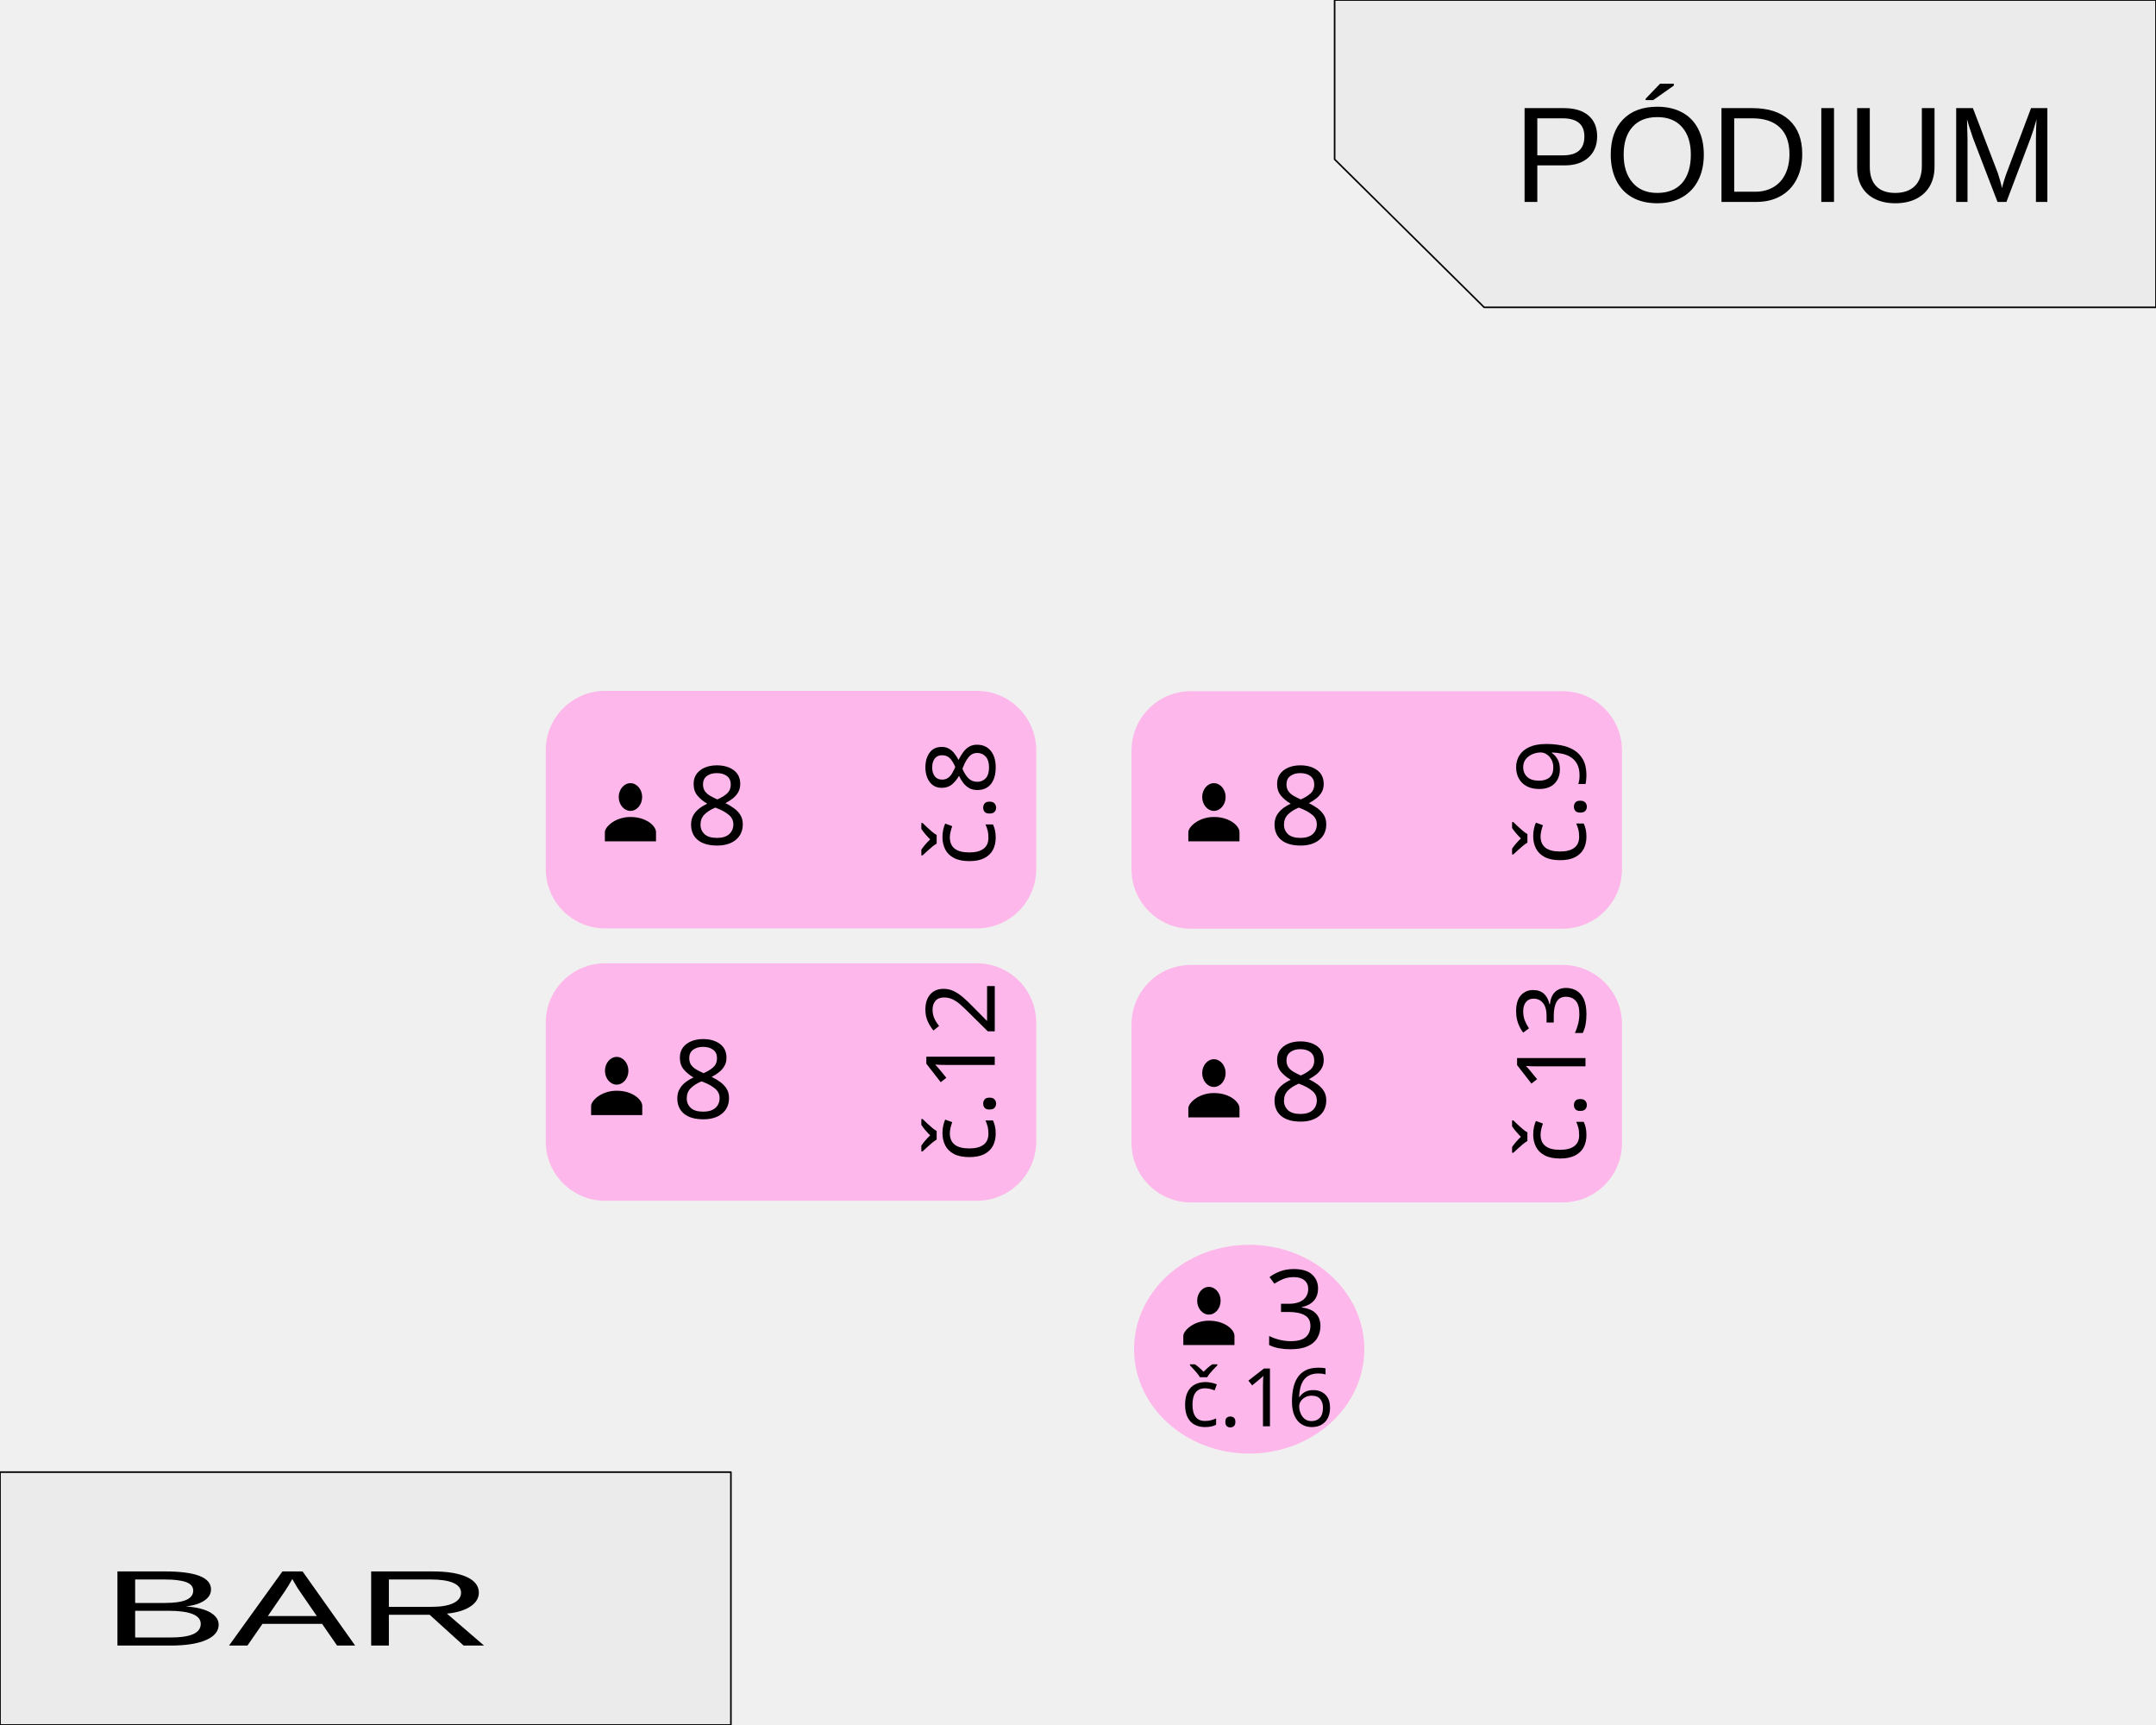
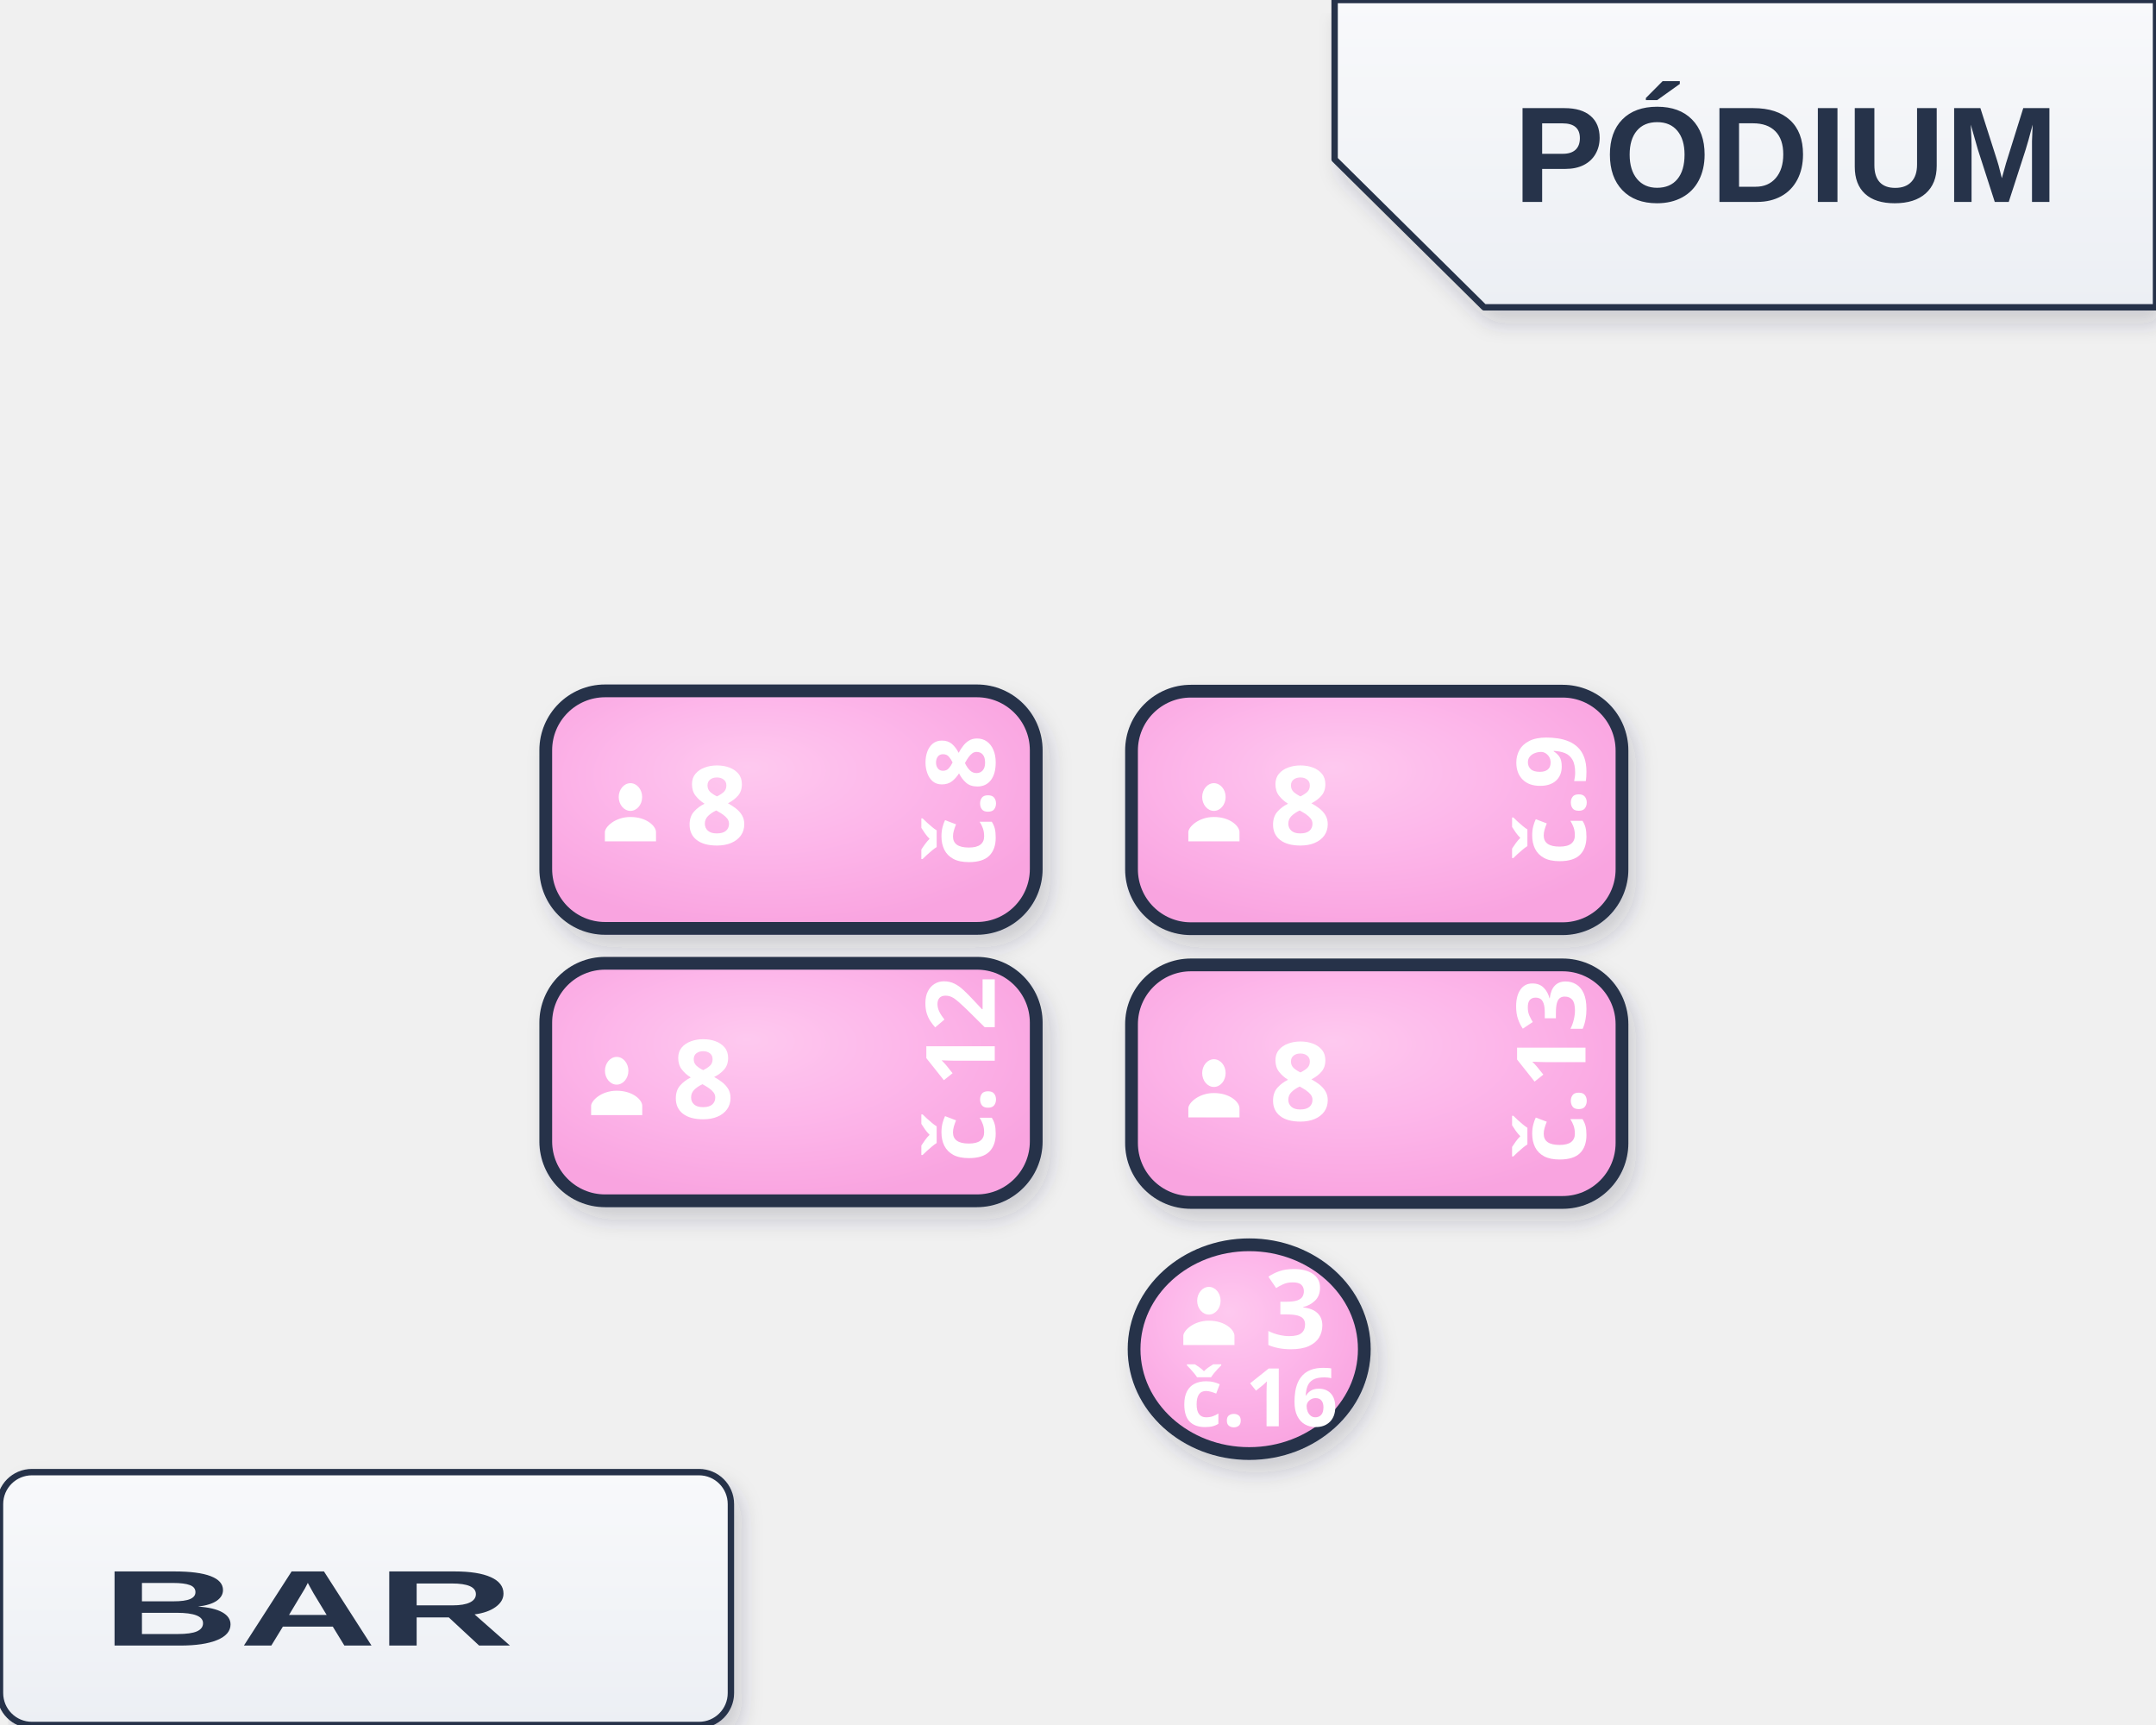
<svg xmlns="http://www.w3.org/2000/svg" width="100%" height="100%" viewBox="0 0 675 540" version="1.1" xml:space="preserve" style="fill-rule:evenodd;clip-rule:evenodd;stroke-linecap:round;stroke-linejoin:round;stroke-miterlimit:1.5;">
+   <defs>
+     <filter id="dropShadow" x="-25%" y="-25%" width="155%" height="155%">
+       <feDropShadow dx="2.5" dy="4" stdDeviation="3.2" flood-color="#26334a" flood-opacity="0.18" />
+     </filter>
+     <radialGradient id="tableGradientPink" cx="46%" cy="38%" r="62%" fx="41%" fy="32%">
+       <stop offset="0%" stop-color="#fec9ef" />
+       <stop offset="48%" stop-color="#fdb7ea" />
+       <stop offset="100%" stop-color="#f9a4e0" />
+     </radialGradient>
+     <linearGradient id="labelGradient" x1="0%" y1="0%" x2="0%" y2="100%" gradientUnits="objectBoundingBox">
+       <stop offset="0%" stop-color="#f8f9fb" />
+       <stop offset="100%" stop-color="#eceff4" />
+     </linearGradient>
+   </defs>
  <g id="T16">
-     <ellipse id="ellipseT16" cx="391.1" cy="422.348" rx="36.042" ry="32.676" style="fill:#fdb7ea;" />
+     <ellipse id="ellipseT16" cx="391.1" cy="422.348" rx="36.042" ry="32.676" style="fill:url(#tableGradientPink);stroke:#26334a;stroke-width:4px;" filter="url(#dropShadow)" />
    <g id="numberT16" transform="matrix(25.34545,0,0,25.34545,412.448,446.487)" />
-     <text x="369.64px" y="446.487px" style="font-family:'Calibri', sans-serif;font-size:25.345px;">č.16</text>
+     <text x="369.64px" y="446.487px" style="font-family:'Calibri', sans-serif;font-size:25.345px;font-weight:700;fill:#ffffff;">č.16</text>
    <g id="capacityT16" transform="matrix(34.2,0,0,34.2,413.128,422.0307)" />
-     <text x="395.794px" y="422.031px" style="font-family:'Calibri', sans-serif;font-size:34.2px;">3</text>
-     <path d="M378.48,411.525c2.013,0 3.669,-1.959 3.669,-4.339c0,-2.381 -1.656,-4.339 -3.669,-4.339c-2.013,0 -3.669,1.959 -3.669,4.339c0,2.381 1.656,4.339 3.669,4.339Zm0,1.907c-4.878,0 -8.005,3.184 -8.005,4.734l0,2.895l16.011,0l0,-2.895c0,-1.875 -2.961,-4.734 -8.005,-4.734Z" style="fill-rule:nonzero;" />
+     <text x="395.794px" y="422.031px" style="font-family:'Calibri', sans-serif;font-size:34.2px;font-weight:700;fill:#ffffff;">3</text>
+     <path d="M378.48,411.525c2.013,0 3.669,-1.959 3.669,-4.339c0,-2.381 -1.656,-4.339 -3.669,-4.339c-2.013,0 -3.669,1.959 -3.669,4.339c0,2.381 1.656,4.339 3.669,4.339Zm0,1.907c-4.878,0 -8.005,3.184 -8.005,4.734l0,2.895l16.011,0l0,-2.895c0,-1.875 -2.961,-4.734 -8.005,-4.734Z" style="fill:#ffffff;" />
  </g>
  <g id="nonClick">
-     <path d="M675,96.208l-210.342,0l-46.815,-46.332l0,-49.876l257.157,0l0,96.208Z" style="fill:#ebebeb;stroke:#000;stroke-width:0.5px;" />
+     <path d="M675,96.208l-210.342,0l-46.815,-46.332l0,-49.876l257.157,0l0,96.208Z" style="fill:url(#labelGradient);stroke:#26334a;stroke-width:2px;" filter="url(#dropShadow)" />
    <g transform="matrix(42.66667,0,0,42.66667,644.4839,63.2081)" />
-     <text x="473.817px" y="63.208px" style="font-family:'ArialMT', 'Arial', sans-serif;font-size:42.667px;">PÓDIUM</text>
-     <rect x="0" y="460.838" width="228.832" height="79.162" style="fill:#ebebeb;stroke:#000;stroke-width:0.5px;" />
+     <text x="473.817px" y="63.208px" style="font-family:'ArialMT', 'Arial', sans-serif;font-size:42.667px;font-weight:700;fill:#26334a;">PÓDIUM</text>
+     <rect x="0" y="460.838" width="228.832" height="79.162" rx="10" ry="10" style="fill:url(#labelGradient);stroke:#26334a;stroke-width:2px;" filter="url(#dropShadow)" />
    <g transform="matrix(1,0,0,0.56646,0,46.9671)">
      <g transform="matrix(59.54466,0,0,59.54466,154.312,826.4766)" />
-       <text x="31.879px" y="826.477px" style="font-family:'ArialMT', 'Arial', sans-serif;font-size:59.545px;">BAR</text>
+       <text x="31.879px" y="826.477px" style="font-family:'ArialMT', 'Arial', sans-serif;font-size:59.545px;font-weight:700;fill:#26334a;">BAR</text>
    </g>
  </g>
  <g id="T9">
-     <path id="rectangleT9" d="M372.844,216.369l116.379,0c10.259,0 18.588,8.329 18.588,18.588l0,37.177c0,10.259 -8.329,18.588 -18.588,18.588l-116.379,-0c-10.259,0 -18.588,-8.329 -18.588,-18.588l0,-37.177c0,-10.259 8.329,-18.588 18.588,-18.588Z" style="fill:#fdb7ea;" />
+     <path id="rectangleT9" d="M372.844,216.369l116.379,0c10.259,0 18.588,8.329 18.588,18.588l0,37.177c0,10.259 -8.329,18.588 -18.588,18.588l-116.379,-0c-10.259,0 -18.588,-8.329 -18.588,-18.588l0,-37.177c0,-10.259 8.329,-18.588 18.588,-18.588Z" style="fill:url(#tableGradientPink);stroke:#26334a;stroke-width:4px;" filter="url(#dropShadow)" />
    <g id="numberT9" transform="matrix(0,-1,1,0,-2739.619,402.4624)">
      <g transform="matrix(30,0,0,30,166.9934,3236.004)" />
-       <text x="131.53px" y="3236.004px" style="font-family:'Calibri', sans-serif;font-size:30px;">č.9</text>
+       <text x="131.53px" y="3236.004px" style="font-family:'Calibri', sans-serif;font-size:30px;font-weight:700;fill:#ffffff;">č.9</text>
    </g>
    <g id="capacityT9" transform="matrix(34.2,0,0,34.2,414.6987,264.35)" />
-     <text x="397.365px" y="264.35px" style="font-family:'Calibri', sans-serif;font-size:34.2px;">8</text>
-     <path d="M380.051,253.844c2.013,0 3.669,-1.959 3.669,-4.339c0,-2.381 -1.656,-4.339 -3.669,-4.339c-2.013,0 -3.669,1.959 -3.669,4.339c0,2.381 1.656,4.339 3.669,4.339Zm0,1.907c-4.878,0 -8.005,3.184 -8.005,4.734l0,2.895l16.011,0l0,-2.895c0,-1.875 -2.961,-4.734 -8.005,-4.734Z" style="fill-rule:nonzero;" />
+     <text x="397.365px" y="264.35px" style="font-family:'Calibri', sans-serif;font-size:34.2px;font-weight:700;fill:#ffffff;">8</text>
+     <path d="M380.051,253.844c2.013,0 3.669,-1.959 3.669,-4.339c0,-2.381 -1.656,-4.339 -3.669,-4.339c-2.013,0 -3.669,1.959 -3.669,4.339c0,2.381 1.656,4.339 3.669,4.339Zm0,1.907c-4.878,0 -8.005,3.184 -8.005,4.734l0,2.895l16.011,0l0,-2.895c0,-1.875 -2.961,-4.734 -8.005,-4.734Z" style="fill:#ffffff;" />
  </g>
  <g id="T13">
-     <path id="rectangleT13" d="M372.844,302.06l116.379,0c10.259,0 18.588,8.329 18.588,18.588l0,37.177c0,10.259 -8.329,18.588 -18.588,18.588l-116.379,-0c-10.259,0 -18.588,-8.329 -18.588,-18.588l0,-37.177c0,-10.259 8.329,-18.588 18.588,-18.588Z" style="fill:#fdb7ea;" />
+     <path id="rectangleT13" d="M372.844,302.06l116.379,0c10.259,0 18.588,8.329 18.588,18.588l0,37.177c0,10.259 -8.329,18.588 -18.588,18.588l-116.379,-0c-10.259,0 -18.588,-8.329 -18.588,-18.588l0,-37.177c0,-10.259 8.329,-18.588 18.588,-18.588Z" style="fill:url(#tableGradientPink);stroke:#26334a;stroke-width:4px;" filter="url(#dropShadow)" />
    <g id="numberT13" transform="matrix(0,-1,1,0,-2833.008,495.8521)">
      <g transform="matrix(30,0,0,30,182.1985,3329.393)" />
-       <text x="131.53px" y="3329.393px" style="font-family:'Calibri', sans-serif;font-size:30px;">č.13</text>
+       <text x="131.53px" y="3329.393px" style="font-family:'Calibri', sans-serif;font-size:30px;font-weight:700;fill:#ffffff;">č.13</text>
    </g>
    <g id="capacityT13" transform="matrix(34.2,0,0,34.2,414.6987,350.7682)" />
-     <text x="397.365px" y="350.768px" style="font-family:'Calibri', sans-serif;font-size:34.2px;">8</text>
-     <path d="M380.051,340.262c2.013,0 3.669,-1.959 3.669,-4.339c0,-2.381 -1.656,-4.339 -3.669,-4.339c-2.013,0 -3.669,1.959 -3.669,4.339c0,2.381 1.656,4.339 3.669,4.339Zm0,1.907c-4.878,0 -8.005,3.184 -8.005,4.734l0,2.895l16.011,0l0,-2.895c0,-1.875 -2.961,-4.734 -8.005,-4.734Z" style="fill-rule:nonzero;" />
+     <text x="397.365px" y="350.768px" style="font-family:'Calibri', sans-serif;font-size:34.2px;font-weight:700;fill:#ffffff;">8</text>
+     <path d="M380.051,340.262c2.013,0 3.669,-1.959 3.669,-4.339c0,-2.381 -1.656,-4.339 -3.669,-4.339c-2.013,0 -3.669,1.959 -3.669,4.339c0,2.381 1.656,4.339 3.669,4.339Zm0,1.907c-4.878,0 -8.005,3.184 -8.005,4.734l0,2.895l16.011,0l0,-2.895c0,-1.875 -2.961,-4.734 -8.005,-4.734Z" style="fill:#ffffff;" />
  </g>
  <g id="T8">
-     <path id="rectangleT8" d="M189.454,216.273l116.379,0c10.259,0 18.588,8.329 18.588,18.588l0,37.177c0,10.259 -8.329,18.588 -18.588,18.588l-116.379,-0c-10.259,0 -18.588,-8.329 -18.588,-18.588l0,-37.177c0,-10.259 8.329,-18.588 18.588,-18.588Z" style="fill:#fdb7ea;" />
+     <path id="rectangleT8" d="M189.454,216.273l116.379,0c10.259,0 18.588,8.329 18.588,18.588l0,37.177c0,10.259 -8.329,18.588 -18.588,18.588l-116.379,-0c-10.259,0 -18.588,-8.329 -18.588,-18.588l0,-37.177c0,-10.259 8.329,-18.588 18.588,-18.588Z" style="fill:url(#tableGradientPink);stroke:#26334a;stroke-width:4px;" filter="url(#dropShadow)" />
    <g id="numberT8" transform="matrix(0,-1,1,0,-2924.857,217.8101)">
      <g transform="matrix(30,0,0,30,-17.95178,3236.297)" />
-       <text x="-53.416px" y="3236.297px" style="font-family:'Calibri', sans-serif;font-size:30px;">č.8</text>
+       <text x="-53.416px" y="3236.297px" style="font-family:'Calibri', sans-serif;font-size:30px;font-weight:700;fill:#ffffff;">č.8</text>
    </g>
    <g id="capacityT8" transform="matrix(34.2,0,0,34.2,232.0264,264.35)" />
-     <text x="214.693px" y="264.35px" style="font-family:'Calibri', sans-serif;font-size:34.2px;">8</text>
-     <path d="M197.378,253.844c2.013,0 3.669,-1.959 3.669,-4.339c0,-2.381 -1.656,-4.339 -3.669,-4.339c-2.013,0 -3.669,1.959 -3.669,4.339c0,2.381 1.656,4.339 3.669,4.339Zm0,1.907c-4.878,0 -8.005,3.184 -8.005,4.734l0,2.895l16.011,0l0,-2.895c0,-1.875 -2.961,-4.734 -8.005,-4.734Z" style="fill-rule:nonzero;" />
+     <text x="214.693px" y="264.35px" style="font-family:'Calibri', sans-serif;font-size:34.2px;font-weight:700;fill:#ffffff;">8</text>
+     <path d="M197.378,253.844c2.013,0 3.669,-1.959 3.669,-4.339c0,-2.381 -1.656,-4.339 -3.669,-4.339c-2.013,0 -3.669,1.959 -3.669,4.339c0,2.381 1.656,4.339 3.669,4.339Zm0,1.907c-4.878,0 -8.005,3.184 -8.005,4.734l0,2.895l16.011,0l0,-2.895c0,-1.875 -2.961,-4.734 -8.005,-4.734Z" style="fill:#ffffff;" />
  </g>
  <g id="T12">
-     <path id="rectangleT12" d="M189.454,301.549l116.379,0c10.259,0 18.588,8.329 18.588,18.588l0,37.177c0,10.259 -8.329,18.588 -18.588,18.588l-116.379,-0c-10.259,0 -18.588,-8.329 -18.588,-18.588l0,-37.177c0,-10.259 8.329,-18.588 18.588,-18.588Z" style="fill:#fdb7ea;" />
+     <path id="rectangleT12" d="M189.454,301.549l116.379,0c10.259,0 18.588,8.329 18.588,18.588l0,37.177c0,10.259 -8.329,18.588 -18.588,18.588l-116.379,-0c-10.259,0 -18.588,-8.329 -18.588,-18.588l0,-37.177c0,-10.259 8.329,-18.588 18.588,-18.588Z" style="fill:url(#tableGradientPink);stroke:#26334a;stroke-width:4px;" filter="url(#dropShadow)" />
    <g id="numberT12" transform="matrix(0,-1,1,0,-3017.515,310.4686)">
      <g transform="matrix(30,0,0,30,-2.746706,3328.955)" />
-       <text x="-53.416px" y="3328.955px" style="font-family:'Calibri', sans-serif;font-size:30px;">č.12</text>
+       <text x="-53.416px" y="3328.955px" style="font-family:'Calibri', sans-serif;font-size:30px;font-weight:700;fill:#ffffff;">č.12</text>
    </g>
-     <path d="M193.07,339.536c2.013,0 3.669,-1.959 3.669,-4.339c0,-2.381 -1.656,-4.339 -3.669,-4.339c-2.013,0 -3.669,1.959 -3.669,4.339c0,2.381 1.656,4.339 3.669,4.339Zm0,1.907c-4.878,0 -8.005,3.184 -8.005,4.734l0,2.895l16.011,0l0,-2.895c0,-1.875 -2.961,-4.734 -8.005,-4.734Z" style="fill-rule:nonzero;" />
+     <path d="M193.07,339.536c2.013,0 3.669,-1.959 3.669,-4.339c0,-2.381 -1.656,-4.339 -3.669,-4.339c-2.013,0 -3.669,1.959 -3.669,4.339c0,2.381 1.656,4.339 3.669,4.339Zm0,1.907c-4.878,0 -8.005,3.184 -8.005,4.734l0,2.895l16.011,0l0,-2.895c0,-1.875 -2.961,-4.734 -8.005,-4.734Z" style="fill:#ffffff;" />
    <g id="capacityT12" transform="matrix(34.2,0,0,34.2,227.7179,350.0415)" />
-     <text x="210.384px" y="350.042px" style="font-family:'Calibri', sans-serif;font-size:34.2px;">8</text>
+     <text x="210.384px" y="350.042px" style="font-family:'Calibri', sans-serif;font-size:34.2px;font-weight:700;fill:#ffffff;">8</text>
  </g>
</svg>
